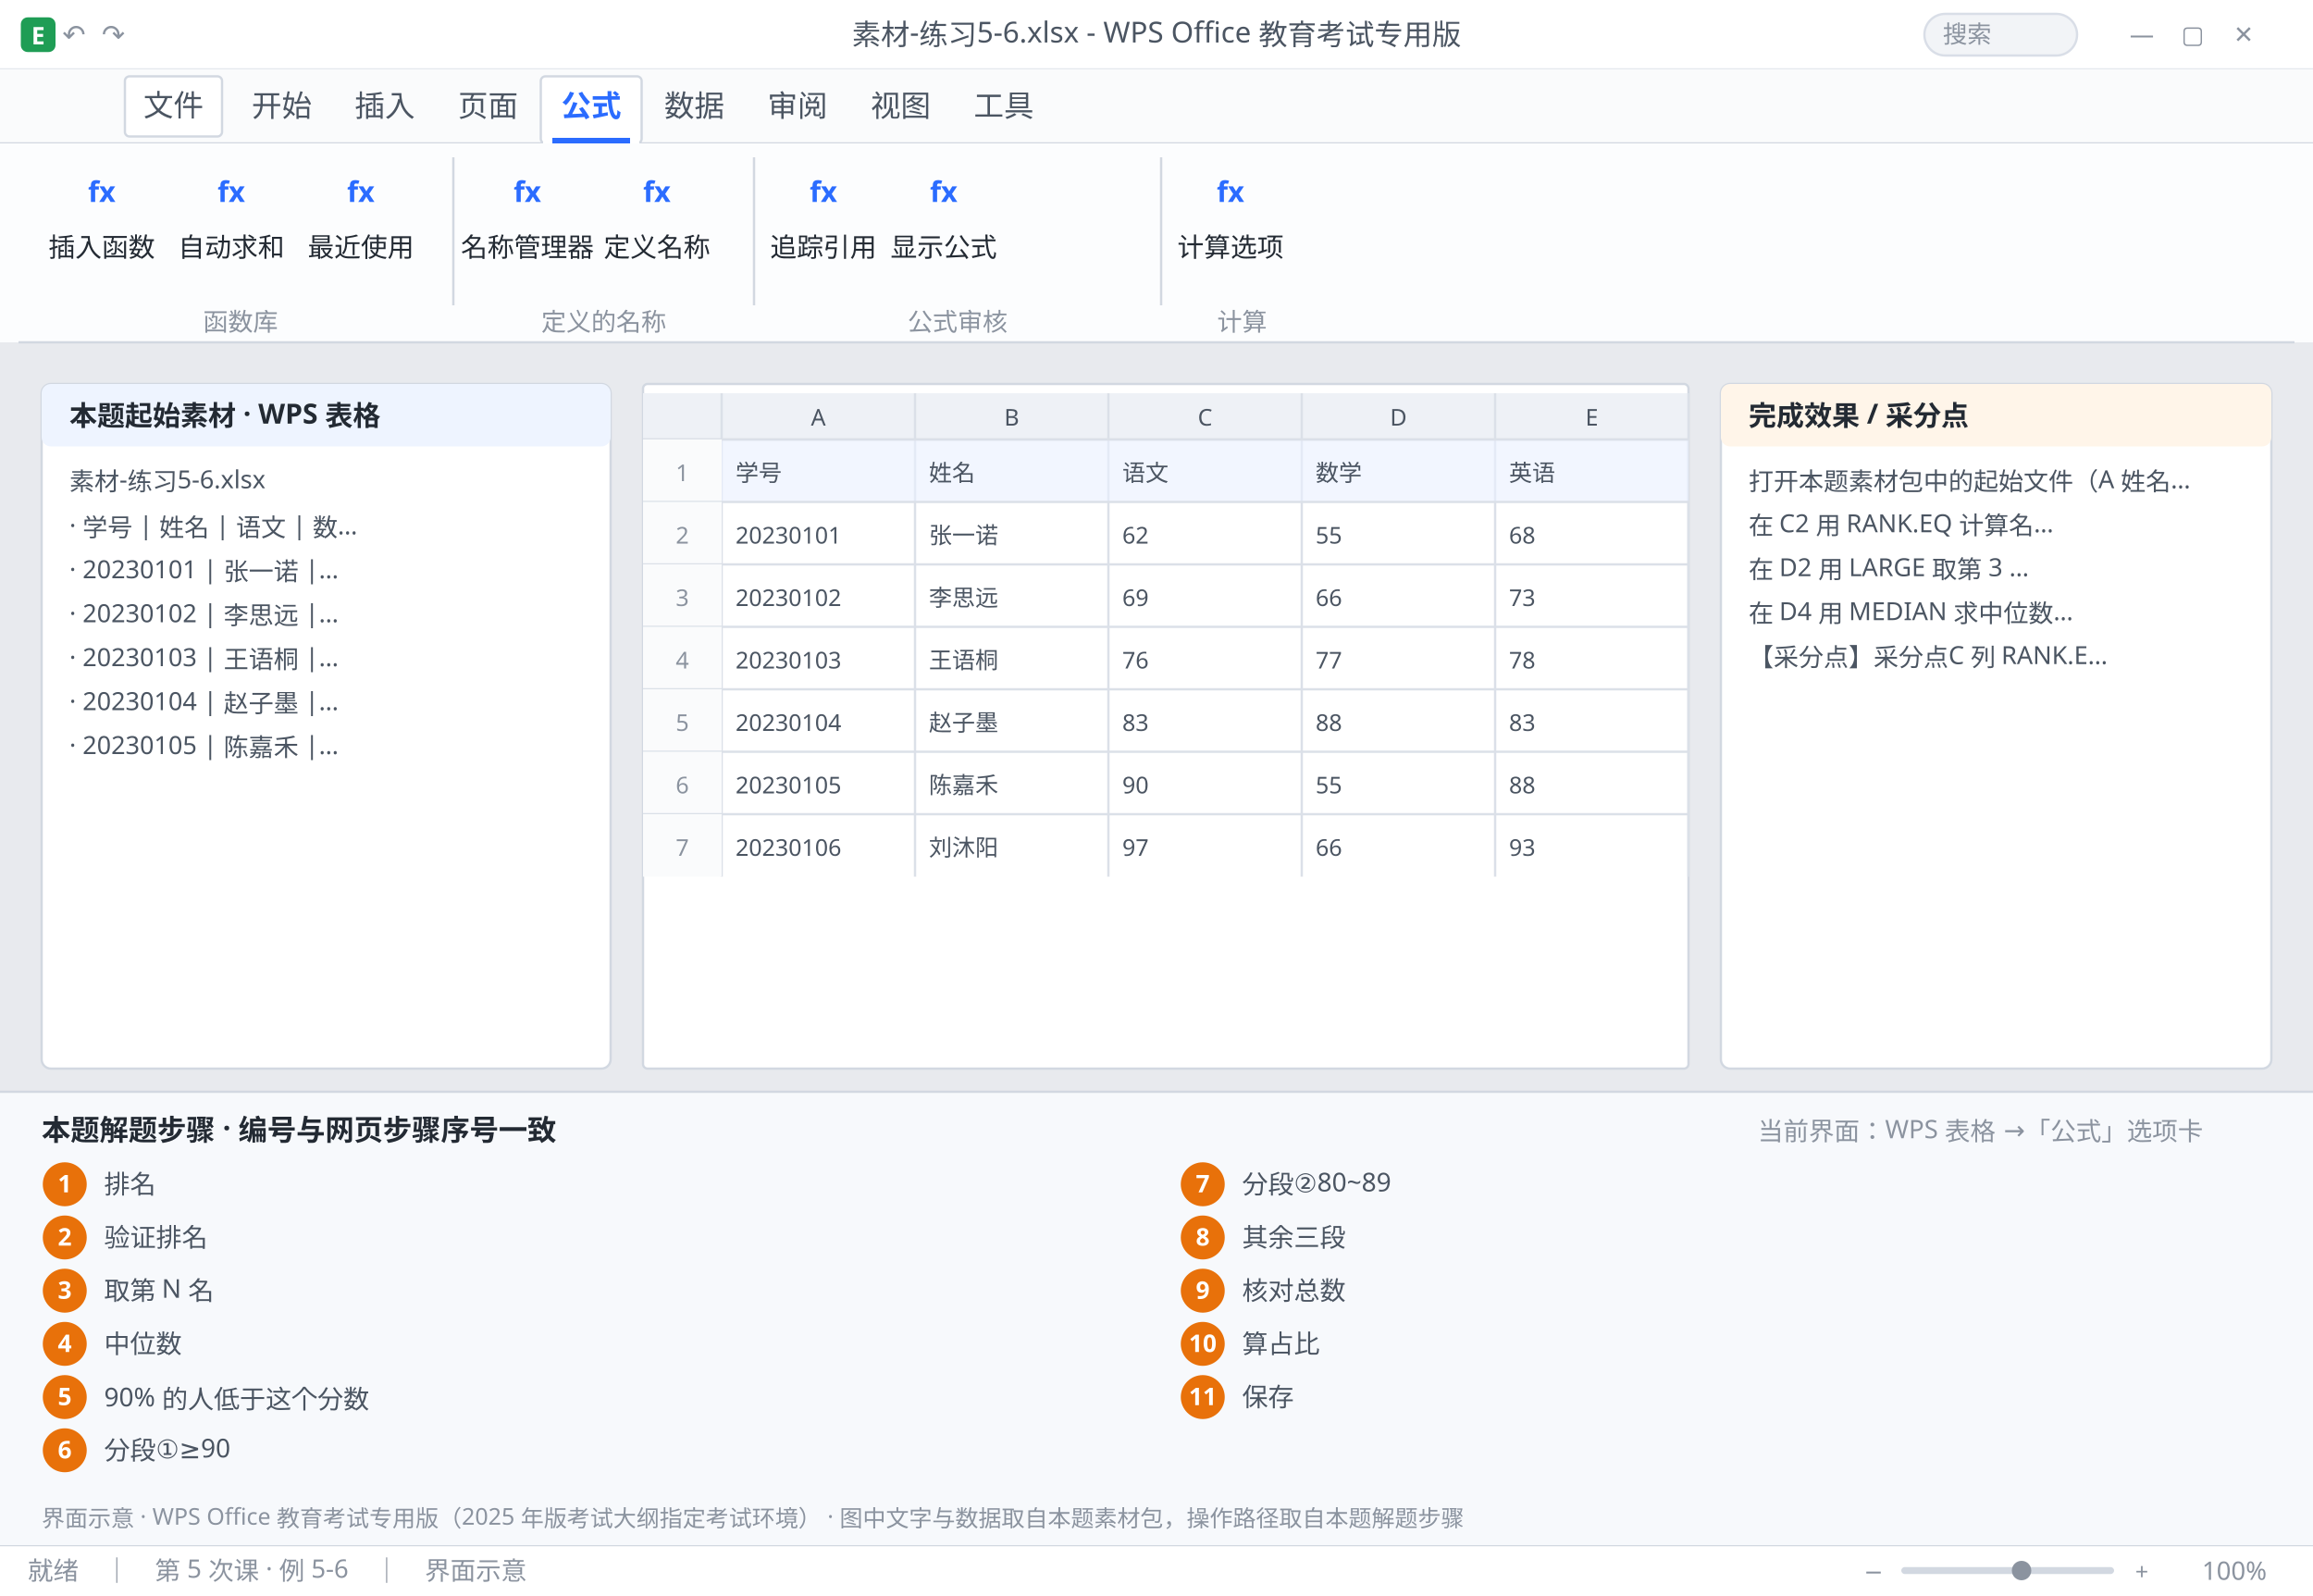
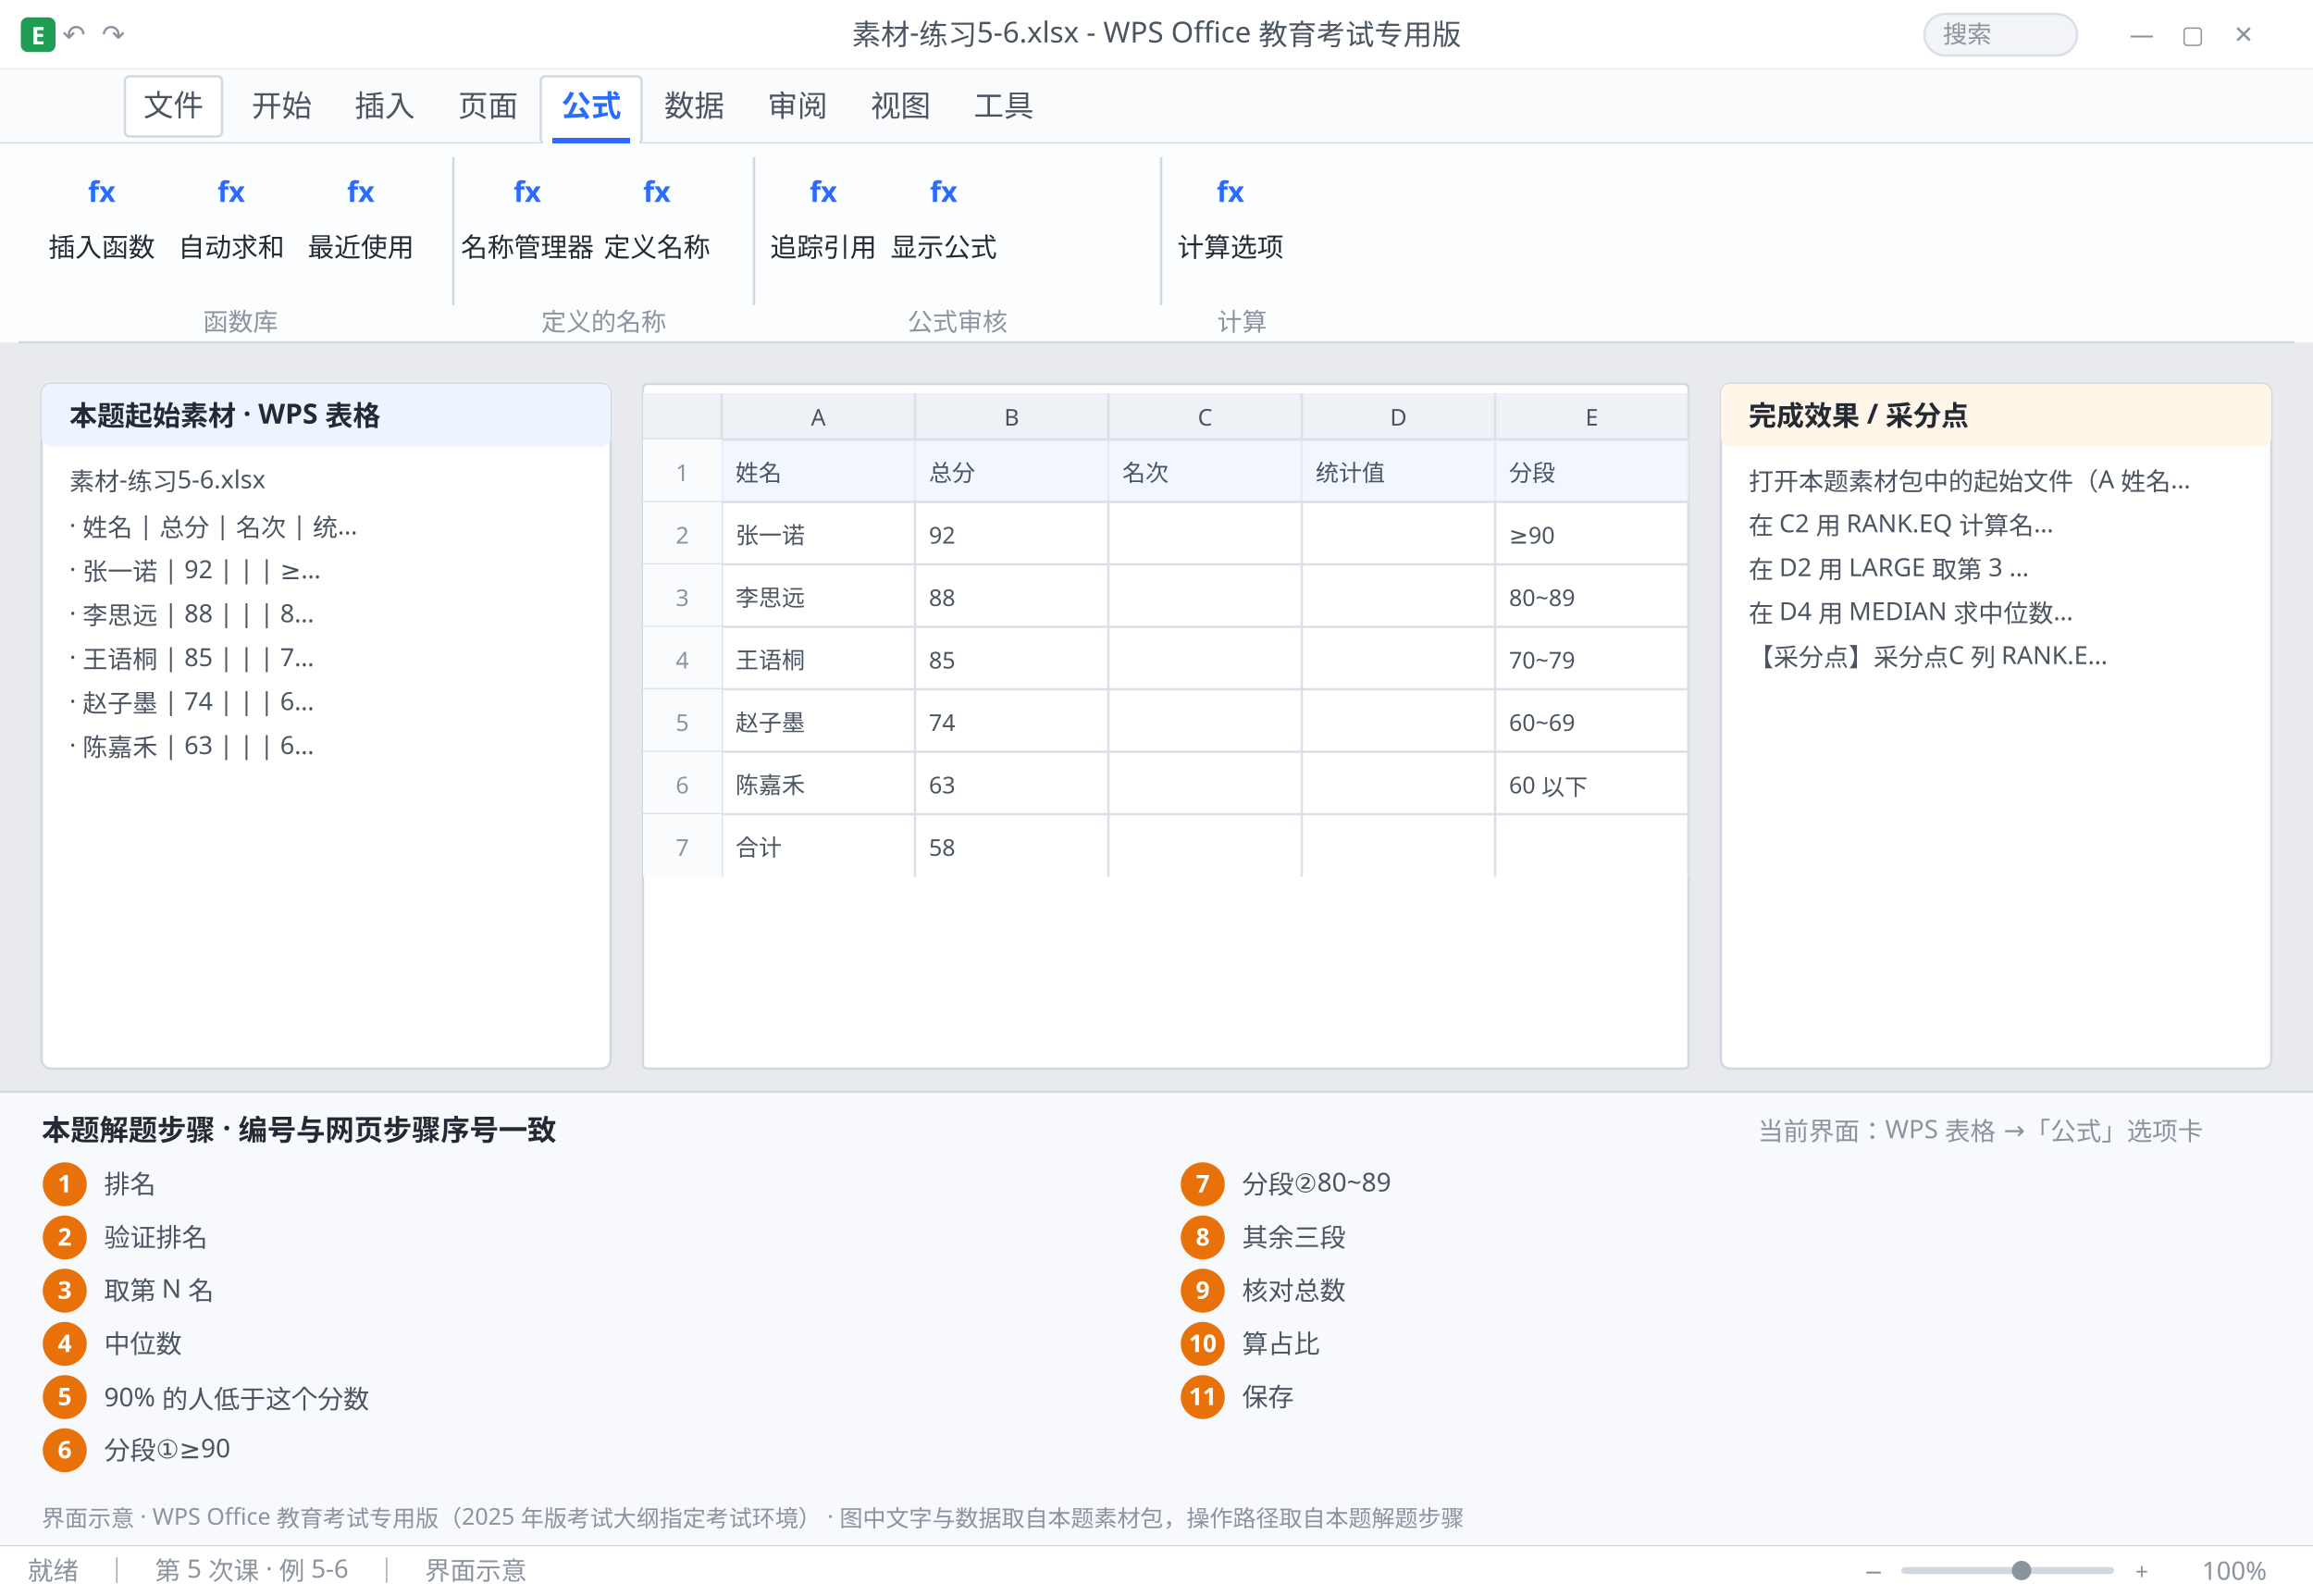
<svg xmlns="http://www.w3.org/2000/svg" viewBox="0 0 1000 690" width="100%" font-family="Microsoft YaHei, Segoe UI, sans-serif">
  <rect x="0.0" y="0.0" width="1000.0" height="690.0" rx="0.0" fill="#ffffff" stroke="none" stroke-width="1" />
  <rect x="0.0" y="0.0" width="1000.0" height="690.0" rx="0.0" fill="none" stroke="#d2d8e1" stroke-width="1" />
  <rect x="0.0" y="0.0" width="1000.0" height="30.0" rx="0.0" fill="#ffffff" stroke="none" stroke-width="1" />
  <line x1="0.0" y1="30.0" x2="1000.0" y2="30.0" stroke="#e4e7ed" stroke-width="1" stroke-linecap="butt" />
  <rect x="9.0" y="7.5" width="15.0" height="15.0" rx="3.0" fill="#1f9d55" stroke="none" stroke-width="0" />
  <text x="16.5" y="19.2" font-size="10.5" fill="#ffffff" text-anchor="middle" font-weight="700">E</text>
  <text x="32.0" y="19.2" font-size="12" fill="#8b939f" text-anchor="middle">↶</text>
  <text x="49.0" y="19.2" font-size="12" fill="#8b939f" text-anchor="middle">↷</text>
  <text x="500.0" y="19.4" font-size="12.5" fill="#4b5562" text-anchor="middle">素材-练习5-6.xlsx - WPS Office 教育考试专用版</text>
  <rect x="832.0" y="6.0" width="66.0" height="18.0" rx="9.0" fill="#f2f4f7" stroke="#d9dee7" stroke-width="1" />
  <text x="840.0" y="18.5" font-size="10.5" fill="#8b939f" text-anchor="start">搜索</text>
  <text x="926.0" y="18.6" font-size="10.5" fill="#8b939f" text-anchor="middle">—</text>
  <text x="948.0" y="18.6" font-size="10.5" fill="#8b939f" text-anchor="middle">▢</text>
  <text x="970.0" y="18.6" font-size="10.5" fill="#8b939f" text-anchor="middle">✕</text>
  <rect x="0.0" y="30.0" width="1000.0" height="32.0" rx="0.0" fill="#fafbfc" stroke="none" stroke-width="1" />
  <line x1="0.0" y1="62.0" x2="1000.0" y2="62.0" stroke="#d2d8e1" stroke-width="1" stroke-linecap="butt" />
  <rect x="54.0" y="33.0" width="42.0" height="26.0" rx="2.0" fill="#ffffff" stroke="#d2d8e1" stroke-width="1" />
  <text x="75.0" y="50.2" font-size="13" fill="#4b5562" text-anchor="middle">文件</text>
  <text x="121.8" y="50.4" font-size="13" fill="#4b5562" text-anchor="middle">开始</text>
  <text x="166.4" y="50.4" font-size="13" fill="#4b5562" text-anchor="middle">插入</text>
  <text x="211.0" y="50.4" font-size="13" fill="#4b5562" text-anchor="middle">页面</text>
  <rect x="233.8" y="33.0" width="43.6" height="29.0" rx="2.0" fill="#ffffff" stroke="#d2d8e1" stroke-width="1" />
  <line x1="234.8" y1="62.0" x2="276.4" y2="62.0" stroke="#ffffff" stroke-width="2" stroke-linecap="butt" />
  <rect x="238.8" y="59.6" width="33.6" height="2.4" rx="0.0" fill="#2b6cff" stroke="none" stroke-width="1" />
  <text x="255.6" y="50.4" font-size="13" fill="#2b6cff" text-anchor="middle" font-weight="700">公式</text>
  <text x="300.2" y="50.4" font-size="13" fill="#4b5562" text-anchor="middle">数据</text>
  <text x="344.8" y="50.4" font-size="13" fill="#4b5562" text-anchor="middle">审阅</text>
  <text x="389.4" y="50.4" font-size="13" fill="#4b5562" text-anchor="middle">视图</text>
  <text x="434.0" y="50.4" font-size="13" fill="#4b5562" text-anchor="middle">工具</text>
  <rect x="0.0" y="62.0" width="1000.0" height="86.0" rx="0.0" fill="#fcfdfe" stroke="none" stroke-width="1" />
  <rect x="0.0" y="148.0" width="1000.0" height="520.0" rx="0.0" fill="#e8eaee" stroke="none" stroke-width="1" />
  <rect x="0.0" y="668.0" width="1000.0" height="22.0" rx="0.0" fill="#ffffff" stroke="none" stroke-width="1" />
  <line x1="0.0" y1="668.0" x2="1000.0" y2="668.0" stroke="#d2d8e1" stroke-width="1" stroke-linecap="butt" />
  <text x="12.0" y="683.0" font-size="11" fill="#8b939f" text-anchor="start">就绪　｜　第 5 次课 · 例 5-6　｜　界面示意</text>
  <text x="810.0" y="683.0" font-size="10" fill="#8b939f" text-anchor="middle">−</text>
  <rect x="822.0" y="677.5" width="92.0" height="3.0" rx="1.5" fill="#d2d8e1" stroke="none" stroke-width="0" />
  <circle cx="874.0" cy="679.0" r="4.2" fill="#8b939f" stroke="none" stroke-width="1" />
  <text x="926.0" y="683.0" font-size="10" fill="#8b939f" text-anchor="middle">+</text>
  <text x="952.0" y="683.0" font-size="11" fill="#8b939f" text-anchor="start">100%</text>
  <rect x="8.0" y="62.0" width="984.0" height="86.0" rx="0.0" fill="#fcfdfe" stroke="none" stroke-width="1" />
  <line x1="8.0" y1="148.0" x2="992.0" y2="148.0" stroke="#d2d8e1" stroke-width="1" stroke-linecap="butt" />
  <text x="44.0" y="87.3" font-size="12.32" fill="#2b6cff" text-anchor="middle" font-weight="700">fx</text>
  <text x="44.0" y="111.0" font-size="11.5" fill="#232a33" text-anchor="middle">插入函数</text>
  <text x="100.0" y="87.3" font-size="12.32" fill="#2b6cff" text-anchor="middle" font-weight="700">fx</text>
  <text x="100.0" y="111.0" font-size="11.5" fill="#232a33" text-anchor="middle">自动求和</text>
  <text x="156.0" y="87.3" font-size="12.32" fill="#2b6cff" text-anchor="middle" font-weight="700">fx</text>
  <text x="156.0" y="111.0" font-size="11.5" fill="#232a33" text-anchor="middle">最近使用</text>
  <text x="104.0" y="143.0" font-size="10.8" fill="#8b939f" text-anchor="middle">函数库</text>
  <line x1="196.0" y1="68.0" x2="196.0" y2="132.0" stroke="#d2d8e1" stroke-width="1" stroke-linecap="butt" />
  <text x="228.0" y="87.3" font-size="12.32" fill="#2b6cff" text-anchor="middle" font-weight="700">fx</text>
  <text x="228.0" y="111.0" font-size="11.5" fill="#232a33" text-anchor="middle">名称管理器</text>
  <text x="284.0" y="87.3" font-size="12.32" fill="#2b6cff" text-anchor="middle" font-weight="700">fx</text>
  <text x="284.0" y="111.0" font-size="11.5" fill="#232a33" text-anchor="middle">定义名称</text>
  <text x="261.0" y="143.0" font-size="10.8" fill="#8b939f" text-anchor="middle">定义的名称</text>
  <line x1="326.0" y1="68.0" x2="326.0" y2="132.0" stroke="#d2d8e1" stroke-width="1" stroke-linecap="butt" />
  <text x="356.0" y="87.3" font-size="12.32" fill="#2b6cff" text-anchor="middle" font-weight="700">fx</text>
  <text x="356.0" y="111.0" font-size="11.5" fill="#232a33" text-anchor="middle">追踪引用</text>
  <text x="408.0" y="87.3" font-size="12.32" fill="#2b6cff" text-anchor="middle" font-weight="700">fx</text>
  <text x="408.0" y="111.0" font-size="11.5" fill="#232a33" text-anchor="middle">显示公式</text>
  <text x="414.0" y="143.0" font-size="10.8" fill="#8b939f" text-anchor="middle">公式审核</text>
  <line x1="502.0" y1="68.0" x2="502.0" y2="132.0" stroke="#d2d8e1" stroke-width="1" stroke-linecap="butt" />
  <text x="532.0" y="87.3" font-size="12.32" fill="#2b6cff" text-anchor="middle" font-weight="700">fx</text>
  <text x="532.0" y="111.0" font-size="11.5" fill="#232a33" text-anchor="middle">计算选项</text>
  <text x="537.0" y="143.0" font-size="10.8" fill="#8b939f" text-anchor="middle">计算</text>
  <rect x="0.0" y="156.0" width="1000.0" height="316.0" rx="0.0" fill="#e8eaee" stroke="none" stroke-width="1" />
  <rect x="18.0" y="166.0" width="246.0" height="296.0" rx="4.0" fill="#ffffff" stroke="#d2d8e1" stroke-width="1" />
  <rect x="18.0" y="166.0" width="246.0" height="27.0" rx="4.0" fill="#eef4ff" stroke="none" stroke-width="0" />
  <text x="30.0" y="184.0" font-size="12" fill="#232a33" text-anchor="start" font-weight="700">本题起始素材 · WPS 表格</text>
  <text x="30.0" y="212.0" font-size="10.8" fill="#4b5562" text-anchor="start">素材-练习5-6.xlsx</text>
-   <text x="30.0" y="231.0" font-size="10.8" fill="#4b5562" text-anchor="start">· 学号 | 姓名 | 语文 | 数…</text>
-   <text x="30.0" y="250.0" font-size="10.8" fill="#4b5562" text-anchor="start">· 20230101 | 张一诺 |…</text>
-   <text x="30.0" y="269.0" font-size="10.8" fill="#4b5562" text-anchor="start">· 20230102 | 李思远 |…</text>
-   <text x="30.0" y="288.0" font-size="10.8" fill="#4b5562" text-anchor="start">· 20230103 | 王语桐 |…</text>
-   <text x="30.0" y="307.0" font-size="10.8" fill="#4b5562" text-anchor="start">· 20230104 | 赵子墨 |…</text>
-   <text x="30.0" y="326.0" font-size="10.8" fill="#4b5562" text-anchor="start">· 20230105 | 陈嘉禾 |…</text>
+   <text x="30.0" y="231.0" font-size="10.8" fill="#4b5562" text-anchor="start">· 姓名 | 总分 | 名次 | 统…</text>
+   <text x="30.0" y="250.0" font-size="10.8" fill="#4b5562" text-anchor="start">· 张一诺 | 92 | | | ≥…</text>
+   <text x="30.0" y="269.0" font-size="10.8" fill="#4b5562" text-anchor="start">· 李思远 | 88 | | | 8…</text>
+   <text x="30.0" y="288.0" font-size="10.8" fill="#4b5562" text-anchor="start">· 王语桐 | 85 | | | 7…</text>
+   <text x="30.0" y="307.0" font-size="10.8" fill="#4b5562" text-anchor="start">· 赵子墨 | 74 | | | 6…</text>
+   <text x="30.0" y="326.0" font-size="10.8" fill="#4b5562" text-anchor="start">· 陈嘉禾 | 63 | | | 6…</text>
  <rect x="278.0" y="166.0" width="452.0" height="296.0" rx="2.0" fill="#ffffff" stroke="#d2d8e1" stroke-width="1" />
  <rect x="278.0" y="170.0" width="452.0" height="20.0" rx="0.0" fill="#eef1f6" stroke="none" stroke-width="1" />
  <line x1="278.0" y1="190.0" x2="730.0" y2="190.0" stroke="#dbe0e8" stroke-width="1" stroke-linecap="butt" />
  <line x1="312.0" y1="170.0" x2="312.0" y2="379.0" stroke="#dbe0e8" stroke-width="1" stroke-linecap="butt" />
  <text x="353.8" y="184.0" font-size="10" fill="#4b5562" text-anchor="middle">A</text>
  <line x1="395.6" y1="170.0" x2="395.6" y2="379.0" stroke="#dbe0e8" stroke-width="1" stroke-linecap="butt" />
  <text x="437.4" y="184.0" font-size="10" fill="#4b5562" text-anchor="middle">B</text>
  <line x1="479.2" y1="170.0" x2="479.2" y2="379.0" stroke="#dbe0e8" stroke-width="1" stroke-linecap="butt" />
  <text x="521.0" y="184.0" font-size="10" fill="#4b5562" text-anchor="middle">C</text>
  <line x1="562.8" y1="170.0" x2="562.8" y2="379.0" stroke="#dbe0e8" stroke-width="1" stroke-linecap="butt" />
  <text x="604.6" y="184.0" font-size="10" fill="#4b5562" text-anchor="middle">D</text>
  <line x1="646.4" y1="170.0" x2="646.4" y2="379.0" stroke="#dbe0e8" stroke-width="1" stroke-linecap="butt" />
  <text x="688.2" y="184.0" font-size="10" fill="#4b5562" text-anchor="middle">E</text>
  <line x1="730.0" y1="170.0" x2="730.0" y2="379.0" stroke="#dbe0e8" stroke-width="1" stroke-linecap="butt" />
  <rect x="278.0" y="190.0" width="452.0" height="27.0" rx="0.0" fill="#e9f0ff" stroke="none" stroke-width="0" opacity="0.6" />
  <line x1="278.0" y1="190.0" x2="730.0" y2="190.0" stroke="#dbe0e8" stroke-width="1" stroke-linecap="butt" />
  <rect x="278.0" y="190.0" width="34.0" height="27.0" rx="0.0" fill="#fafbfc" stroke="none" stroke-width="1" />
  <text x="295.0" y="208.0" font-size="10" fill="#8b939f" text-anchor="middle">1</text>
-   <text x="318.0" y="208.0" font-size="10" fill="#4b5562" text-anchor="start">学号</text>
-   <text x="401.6" y="208.0" font-size="10" fill="#4b5562" text-anchor="start">姓名</text>
-   <text x="485.2" y="208.0" font-size="10" fill="#4b5562" text-anchor="start">语文</text>
-   <text x="568.8" y="208.0" font-size="10" fill="#4b5562" text-anchor="start">数学</text>
-   <text x="652.4" y="208.0" font-size="10" fill="#4b5562" text-anchor="start">英语</text>
+   <text x="318.0" y="208.0" font-size="10" fill="#4b5562" text-anchor="start">姓名</text>
+   <text x="401.6" y="208.0" font-size="10" fill="#4b5562" text-anchor="start">总分</text>
+   <text x="485.2" y="208.0" font-size="10" fill="#4b5562" text-anchor="start">名次</text>
+   <text x="568.8" y="208.0" font-size="10" fill="#4b5562" text-anchor="start">统计值</text>
+   <text x="652.4" y="208.0" font-size="10" fill="#4b5562" text-anchor="start">分段</text>
  <line x1="278.0" y1="217.0" x2="730.0" y2="217.0" stroke="#dbe0e8" stroke-width="1" stroke-linecap="butt" />
  <rect x="278.0" y="217.0" width="34.0" height="27.0" rx="0.0" fill="#fafbfc" stroke="none" stroke-width="1" />
  <text x="295.0" y="235.0" font-size="10" fill="#8b939f" text-anchor="middle">2</text>
-   <text x="318.0" y="235.0" font-size="10" fill="#4b5562" text-anchor="start">20230101</text>
-   <text x="401.6" y="235.0" font-size="10" fill="#4b5562" text-anchor="start">张一诺</text>
-   <text x="485.2" y="235.0" font-size="10" fill="#4b5562" text-anchor="start">62</text>
-   <text x="568.8" y="235.0" font-size="10" fill="#4b5562" text-anchor="start">55</text>
-   <text x="652.4" y="235.0" font-size="10" fill="#4b5562" text-anchor="start">68</text>
+   <text x="318.0" y="235.0" font-size="10" fill="#4b5562" text-anchor="start">张一诺</text>
+   <text x="401.6" y="235.0" font-size="10" fill="#4b5562" text-anchor="start">92</text>
+   <text x="485.2" y="235.0" font-size="10" fill="#4b5562" text-anchor="start" />
+   <text x="568.8" y="235.0" font-size="10" fill="#4b5562" text-anchor="start" />
+   <text x="652.4" y="235.0" font-size="10" fill="#4b5562" text-anchor="start">≥90</text>
  <line x1="278.0" y1="244.0" x2="730.0" y2="244.0" stroke="#dbe0e8" stroke-width="1" stroke-linecap="butt" />
  <rect x="278.0" y="244.0" width="34.0" height="27.0" rx="0.0" fill="#fafbfc" stroke="none" stroke-width="1" />
  <text x="295.0" y="262.0" font-size="10" fill="#8b939f" text-anchor="middle">3</text>
-   <text x="318.0" y="262.0" font-size="10" fill="#4b5562" text-anchor="start">20230102</text>
-   <text x="401.6" y="262.0" font-size="10" fill="#4b5562" text-anchor="start">李思远</text>
-   <text x="485.2" y="262.0" font-size="10" fill="#4b5562" text-anchor="start">69</text>
-   <text x="568.8" y="262.0" font-size="10" fill="#4b5562" text-anchor="start">66</text>
-   <text x="652.4" y="262.0" font-size="10" fill="#4b5562" text-anchor="start">73</text>
+   <text x="318.0" y="262.0" font-size="10" fill="#4b5562" text-anchor="start">李思远</text>
+   <text x="401.6" y="262.0" font-size="10" fill="#4b5562" text-anchor="start">88</text>
+   <text x="485.2" y="262.0" font-size="10" fill="#4b5562" text-anchor="start" />
+   <text x="568.8" y="262.0" font-size="10" fill="#4b5562" text-anchor="start" />
+   <text x="652.4" y="262.0" font-size="10" fill="#4b5562" text-anchor="start">80~89</text>
  <line x1="278.0" y1="271.0" x2="730.0" y2="271.0" stroke="#dbe0e8" stroke-width="1" stroke-linecap="butt" />
  <rect x="278.0" y="271.0" width="34.0" height="27.0" rx="0.0" fill="#fafbfc" stroke="none" stroke-width="1" />
  <text x="295.0" y="289.0" font-size="10" fill="#8b939f" text-anchor="middle">4</text>
-   <text x="318.0" y="289.0" font-size="10" fill="#4b5562" text-anchor="start">20230103</text>
-   <text x="401.6" y="289.0" font-size="10" fill="#4b5562" text-anchor="start">王语桐</text>
-   <text x="485.2" y="289.0" font-size="10" fill="#4b5562" text-anchor="start">76</text>
-   <text x="568.8" y="289.0" font-size="10" fill="#4b5562" text-anchor="start">77</text>
-   <text x="652.4" y="289.0" font-size="10" fill="#4b5562" text-anchor="start">78</text>
+   <text x="318.0" y="289.0" font-size="10" fill="#4b5562" text-anchor="start">王语桐</text>
+   <text x="401.6" y="289.0" font-size="10" fill="#4b5562" text-anchor="start">85</text>
+   <text x="485.2" y="289.0" font-size="10" fill="#4b5562" text-anchor="start" />
+   <text x="568.8" y="289.0" font-size="10" fill="#4b5562" text-anchor="start" />
+   <text x="652.4" y="289.0" font-size="10" fill="#4b5562" text-anchor="start">70~79</text>
  <line x1="278.0" y1="298.0" x2="730.0" y2="298.0" stroke="#dbe0e8" stroke-width="1" stroke-linecap="butt" />
  <rect x="278.0" y="298.0" width="34.0" height="27.0" rx="0.0" fill="#fafbfc" stroke="none" stroke-width="1" />
  <text x="295.0" y="316.0" font-size="10" fill="#8b939f" text-anchor="middle">5</text>
-   <text x="318.0" y="316.0" font-size="10" fill="#4b5562" text-anchor="start">20230104</text>
-   <text x="401.6" y="316.0" font-size="10" fill="#4b5562" text-anchor="start">赵子墨</text>
-   <text x="485.2" y="316.0" font-size="10" fill="#4b5562" text-anchor="start">83</text>
-   <text x="568.8" y="316.0" font-size="10" fill="#4b5562" text-anchor="start">88</text>
-   <text x="652.4" y="316.0" font-size="10" fill="#4b5562" text-anchor="start">83</text>
+   <text x="318.0" y="316.0" font-size="10" fill="#4b5562" text-anchor="start">赵子墨</text>
+   <text x="401.6" y="316.0" font-size="10" fill="#4b5562" text-anchor="start">74</text>
+   <text x="485.2" y="316.0" font-size="10" fill="#4b5562" text-anchor="start" />
+   <text x="568.8" y="316.0" font-size="10" fill="#4b5562" text-anchor="start" />
+   <text x="652.4" y="316.0" font-size="10" fill="#4b5562" text-anchor="start">60~69</text>
  <line x1="278.0" y1="325.0" x2="730.0" y2="325.0" stroke="#dbe0e8" stroke-width="1" stroke-linecap="butt" />
  <rect x="278.0" y="325.0" width="34.0" height="27.0" rx="0.0" fill="#fafbfc" stroke="none" stroke-width="1" />
  <text x="295.0" y="343.0" font-size="10" fill="#8b939f" text-anchor="middle">6</text>
-   <text x="318.0" y="343.0" font-size="10" fill="#4b5562" text-anchor="start">20230105</text>
-   <text x="401.6" y="343.0" font-size="10" fill="#4b5562" text-anchor="start">陈嘉禾</text>
-   <text x="485.2" y="343.0" font-size="10" fill="#4b5562" text-anchor="start">90</text>
-   <text x="568.8" y="343.0" font-size="10" fill="#4b5562" text-anchor="start">55</text>
-   <text x="652.4" y="343.0" font-size="10" fill="#4b5562" text-anchor="start">88</text>
+   <text x="318.0" y="343.0" font-size="10" fill="#4b5562" text-anchor="start">陈嘉禾</text>
+   <text x="401.6" y="343.0" font-size="10" fill="#4b5562" text-anchor="start">63</text>
+   <text x="485.2" y="343.0" font-size="10" fill="#4b5562" text-anchor="start" />
+   <text x="568.8" y="343.0" font-size="10" fill="#4b5562" text-anchor="start" />
+   <text x="652.4" y="343.0" font-size="10" fill="#4b5562" text-anchor="start">60 以下</text>
  <line x1="278.0" y1="352.0" x2="730.0" y2="352.0" stroke="#dbe0e8" stroke-width="1" stroke-linecap="butt" />
  <rect x="278.0" y="352.0" width="34.0" height="27.0" rx="0.0" fill="#fafbfc" stroke="none" stroke-width="1" />
  <text x="295.0" y="370.0" font-size="10" fill="#8b939f" text-anchor="middle">7</text>
-   <text x="318.0" y="370.0" font-size="10" fill="#4b5562" text-anchor="start">20230106</text>
-   <text x="401.6" y="370.0" font-size="10" fill="#4b5562" text-anchor="start">刘沐阳</text>
-   <text x="485.2" y="370.0" font-size="10" fill="#4b5562" text-anchor="start">97</text>
-   <text x="568.8" y="370.0" font-size="10" fill="#4b5562" text-anchor="start">66</text>
-   <text x="652.4" y="370.0" font-size="10" fill="#4b5562" text-anchor="start">93</text>
+   <text x="318.0" y="370.0" font-size="10" fill="#4b5562" text-anchor="start">合计</text>
+   <text x="401.6" y="370.0" font-size="10" fill="#4b5562" text-anchor="start">58</text>
+   <text x="485.2" y="370.0" font-size="10" fill="#4b5562" text-anchor="start" />
+   <text x="568.8" y="370.0" font-size="10" fill="#4b5562" text-anchor="start" />
+   <text x="652.4" y="370.0" font-size="10" fill="#4b5562" text-anchor="start" />
  <rect x="744.0" y="166.0" width="238.0" height="296.0" rx="4.0" fill="#ffffff" stroke="#d2d8e1" stroke-width="1" />
  <rect x="744.0" y="166.0" width="238.0" height="27.0" rx="4.0" fill="#fff5e9" stroke="none" stroke-width="0" />
  <text x="756.0" y="184.0" font-size="12" fill="#232a33" text-anchor="start" font-weight="700">完成效果 / 采分点</text>
  <text x="756.0" y="212.0" font-size="10.8" fill="#4b5562" text-anchor="start">打开本题素材包中的起始文件（A 姓名…</text>
  <text x="756.0" y="231.0" font-size="10.8" fill="#4b5562" text-anchor="start">在 C2 用 RANK.EQ 计算名…</text>
  <text x="756.0" y="250.0" font-size="10.8" fill="#4b5562" text-anchor="start">在 D2 用 LARGE 取第 3 …</text>
  <text x="756.0" y="269.0" font-size="10.8" fill="#4b5562" text-anchor="start">在 D4 用 MEDIAN 求中位数…</text>
  <text x="756.0" y="288.0" font-size="10.8" fill="#4b5562" text-anchor="start">【采分点】采分点C 列 RANK.E…</text>
  <rect x="0.0" y="472.0" width="1000.0" height="196.0" rx="0.0" fill="#f7f9fc" stroke="none" stroke-width="1" />
  <line x1="0.0" y1="472.0" x2="1000.0" y2="472.0" stroke="#d2d8e1" stroke-width="1" stroke-linecap="butt" />
  <text x="18.0" y="493.0" font-size="12.5" fill="#232a33" text-anchor="start" font-weight="700">本题解题步骤 · 编号与网页步骤序号一致</text>
  <text x="760.0" y="493.0" font-size="11" fill="#8b939f" text-anchor="start">当前界面：WPS 表格 →「公式」选项卡</text>
  <circle cx="28.0" cy="512.0" r="9.5" fill="#e8710a" stroke="none" stroke-width="1" />
  <text x="28.0" y="515.5" font-size="10.5" fill="#ffffff" text-anchor="middle" font-weight="700">1</text>
  <text x="45.0" y="516.0" font-size="11.2" fill="#4b5562" text-anchor="start">排名</text>
  <circle cx="28.0" cy="535.0" r="9.5" fill="#e8710a" stroke="none" stroke-width="1" />
  <text x="28.0" y="538.5" font-size="10.5" fill="#ffffff" text-anchor="middle" font-weight="700">2</text>
  <text x="45.0" y="539.0" font-size="11.2" fill="#4b5562" text-anchor="start">验证排名</text>
  <circle cx="28.0" cy="558.0" r="9.5" fill="#e8710a" stroke="none" stroke-width="1" />
  <text x="28.0" y="561.5" font-size="10.5" fill="#ffffff" text-anchor="middle" font-weight="700">3</text>
  <text x="45.0" y="562.0" font-size="11.2" fill="#4b5562" text-anchor="start">取第 N 名</text>
  <circle cx="28.0" cy="581.0" r="9.5" fill="#e8710a" stroke="none" stroke-width="1" />
  <text x="28.0" y="584.5" font-size="10.5" fill="#ffffff" text-anchor="middle" font-weight="700">4</text>
  <text x="45.0" y="585.0" font-size="11.2" fill="#4b5562" text-anchor="start">中位数</text>
  <circle cx="28.0" cy="604.0" r="9.5" fill="#e8710a" stroke="none" stroke-width="1" />
  <text x="28.0" y="607.5" font-size="10.5" fill="#ffffff" text-anchor="middle" font-weight="700">5</text>
  <text x="45.0" y="608.0" font-size="11.2" fill="#4b5562" text-anchor="start">90% 的人低于这个分数</text>
  <circle cx="28.0" cy="627.0" r="9.5" fill="#e8710a" stroke="none" stroke-width="1" />
  <text x="28.0" y="630.5" font-size="10.5" fill="#ffffff" text-anchor="middle" font-weight="700">6</text>
  <text x="45.0" y="631.0" font-size="11.2" fill="#4b5562" text-anchor="start">分段①≥90</text>
  <circle cx="520.0" cy="512.0" r="9.5" fill="#e8710a" stroke="none" stroke-width="1" />
  <text x="520.0" y="515.5" font-size="10.5" fill="#ffffff" text-anchor="middle" font-weight="700">7</text>
  <text x="537.0" y="516.0" font-size="11.2" fill="#4b5562" text-anchor="start">分段②80~89</text>
  <circle cx="520.0" cy="535.0" r="9.5" fill="#e8710a" stroke="none" stroke-width="1" />
  <text x="520.0" y="538.5" font-size="10.5" fill="#ffffff" text-anchor="middle" font-weight="700">8</text>
  <text x="537.0" y="539.0" font-size="11.2" fill="#4b5562" text-anchor="start">其余三段</text>
  <circle cx="520.0" cy="558.0" r="9.5" fill="#e8710a" stroke="none" stroke-width="1" />
  <text x="520.0" y="561.5" font-size="10.5" fill="#ffffff" text-anchor="middle" font-weight="700">9</text>
  <text x="537.0" y="562.0" font-size="11.2" fill="#4b5562" text-anchor="start">核对总数</text>
  <circle cx="520.0" cy="581.0" r="9.5" fill="#e8710a" stroke="none" stroke-width="1" />
  <text x="520.0" y="584.5" font-size="10.5" fill="#ffffff" text-anchor="middle" font-weight="700">10</text>
  <text x="537.0" y="585.0" font-size="11.2" fill="#4b5562" text-anchor="start">算占比</text>
  <circle cx="520.0" cy="604.0" r="9.5" fill="#e8710a" stroke="none" stroke-width="1" />
  <text x="520.0" y="607.5" font-size="10.5" fill="#ffffff" text-anchor="middle" font-weight="700">11</text>
  <text x="537.0" y="608.0" font-size="11.2" fill="#4b5562" text-anchor="start">保存</text>
  <text x="18.0" y="660.0" font-size="10" fill="#8b939f" text-anchor="start">界面示意 · WPS Office 教育考试专用版（2025 年版考试大纲指定考试环境） · 图中文字与数据取自本题素材包，操作路径取自本题解题步骤</text>
</svg>
